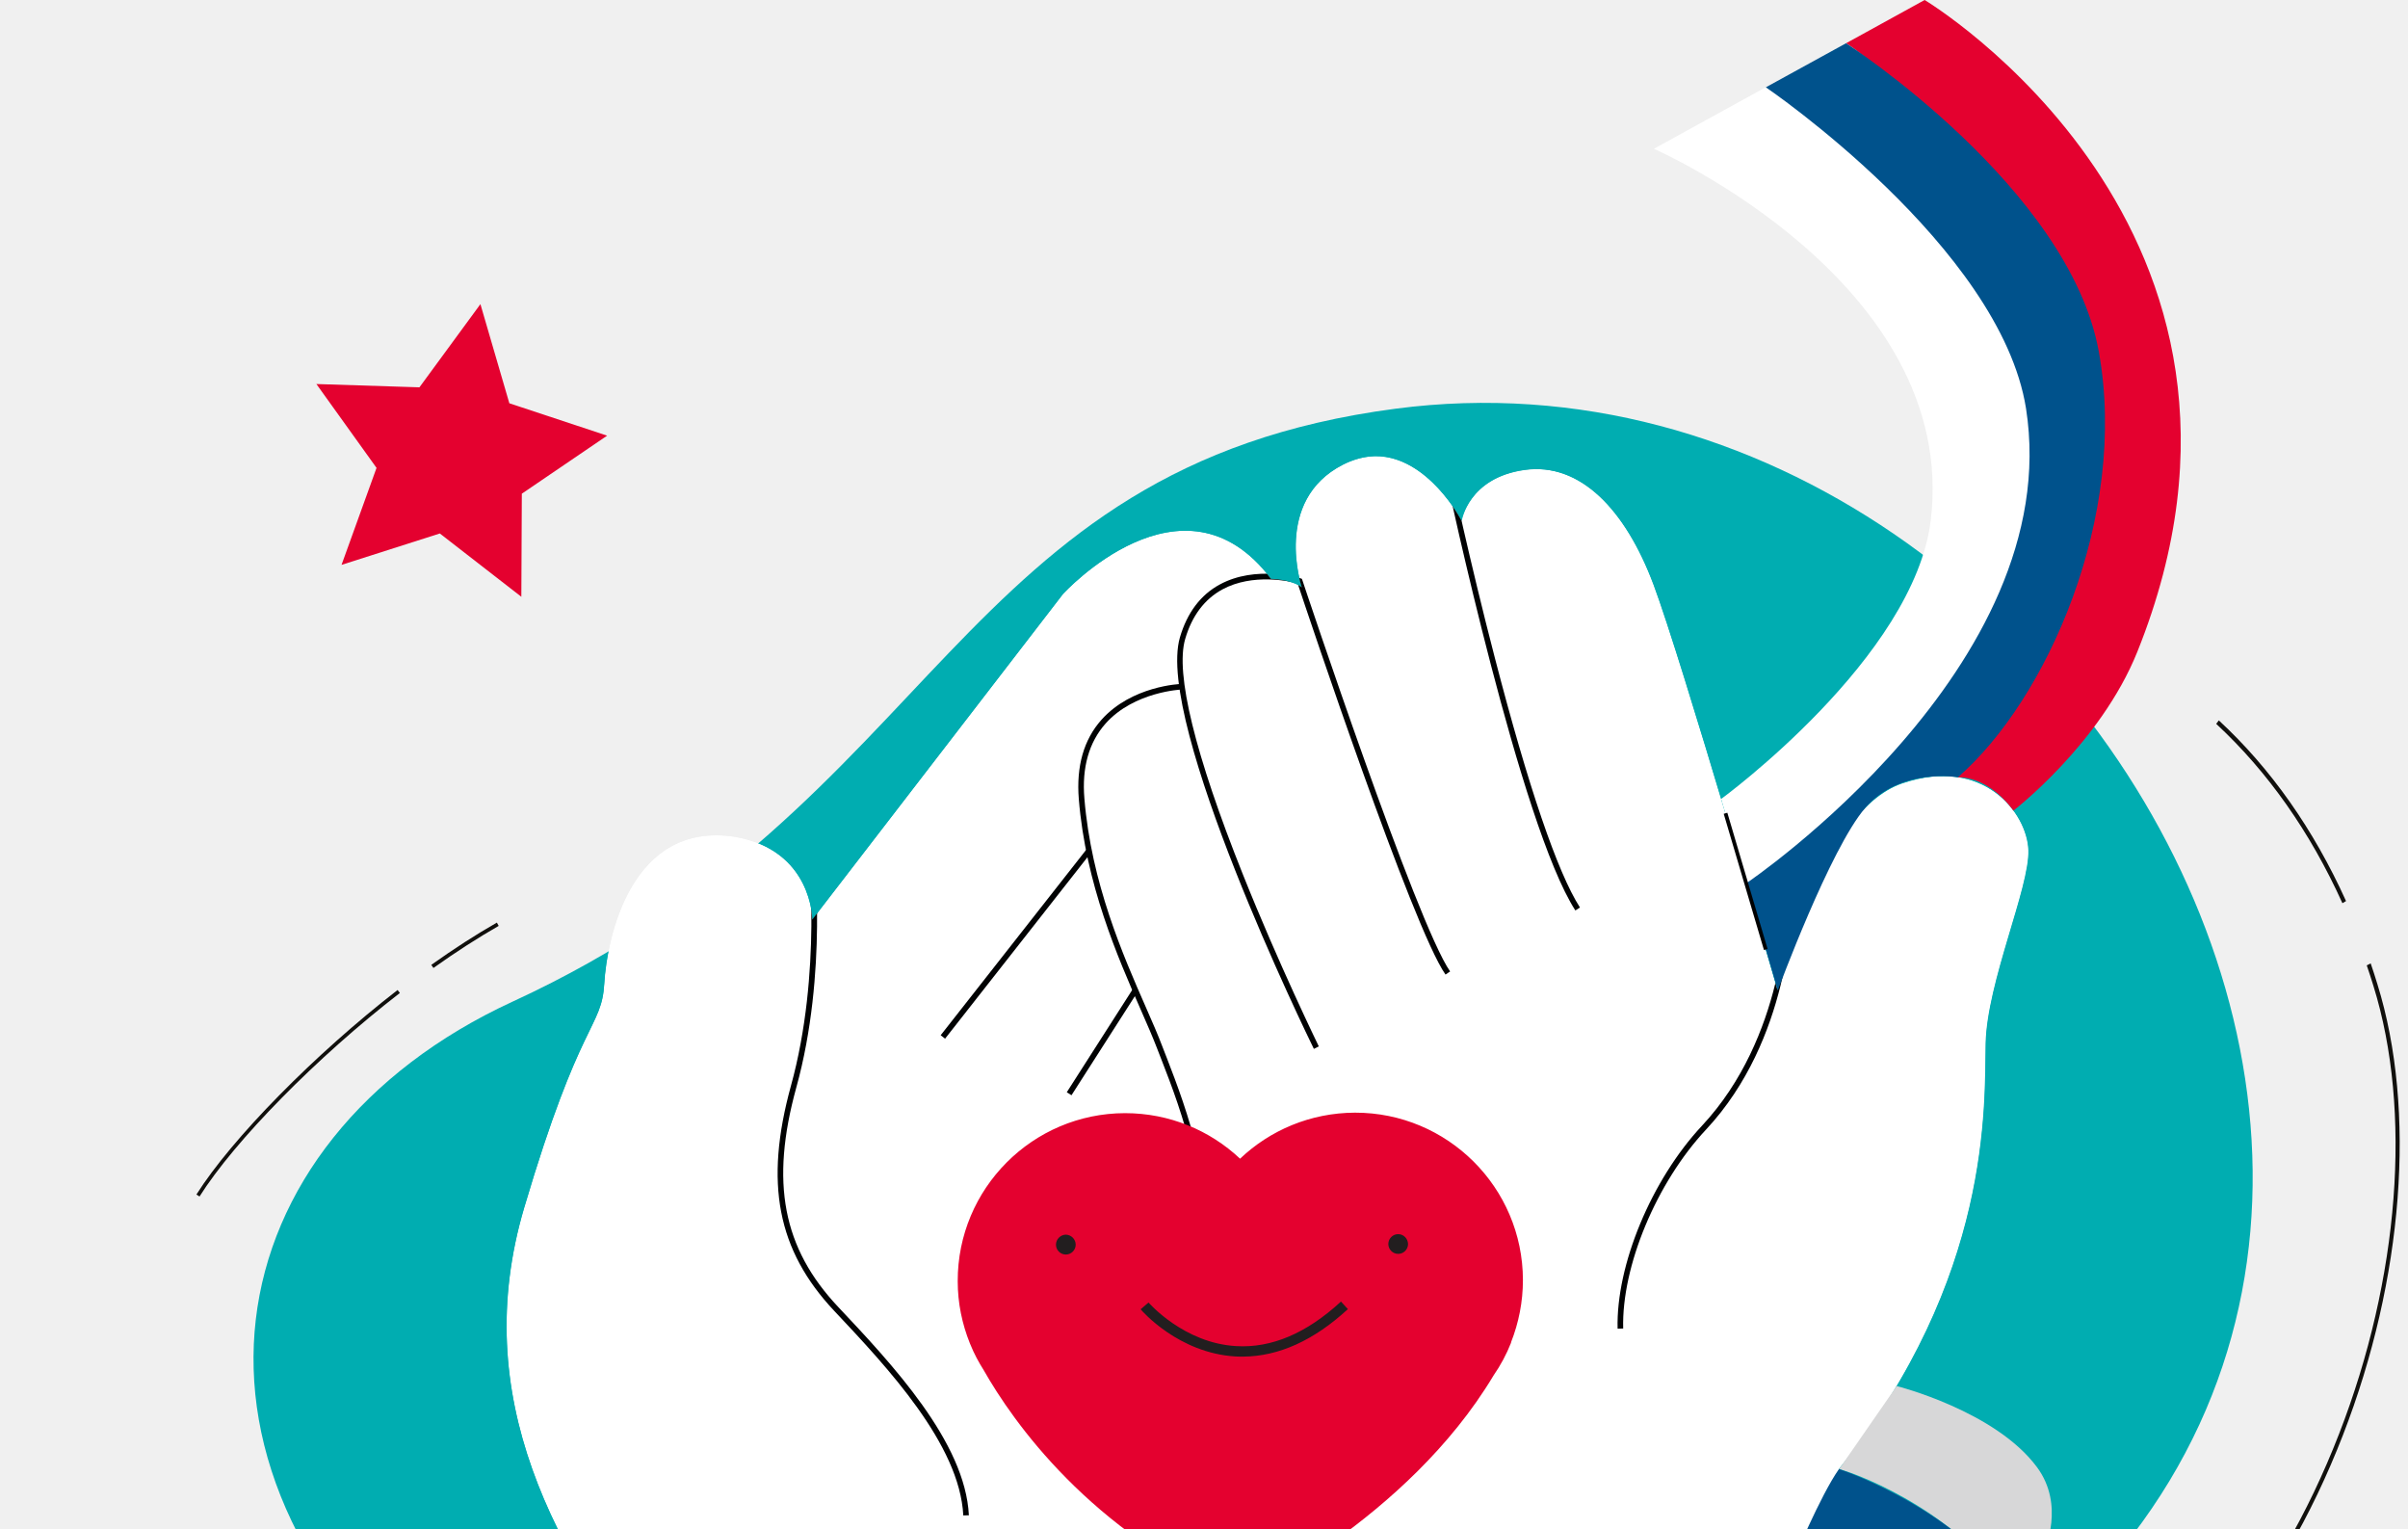
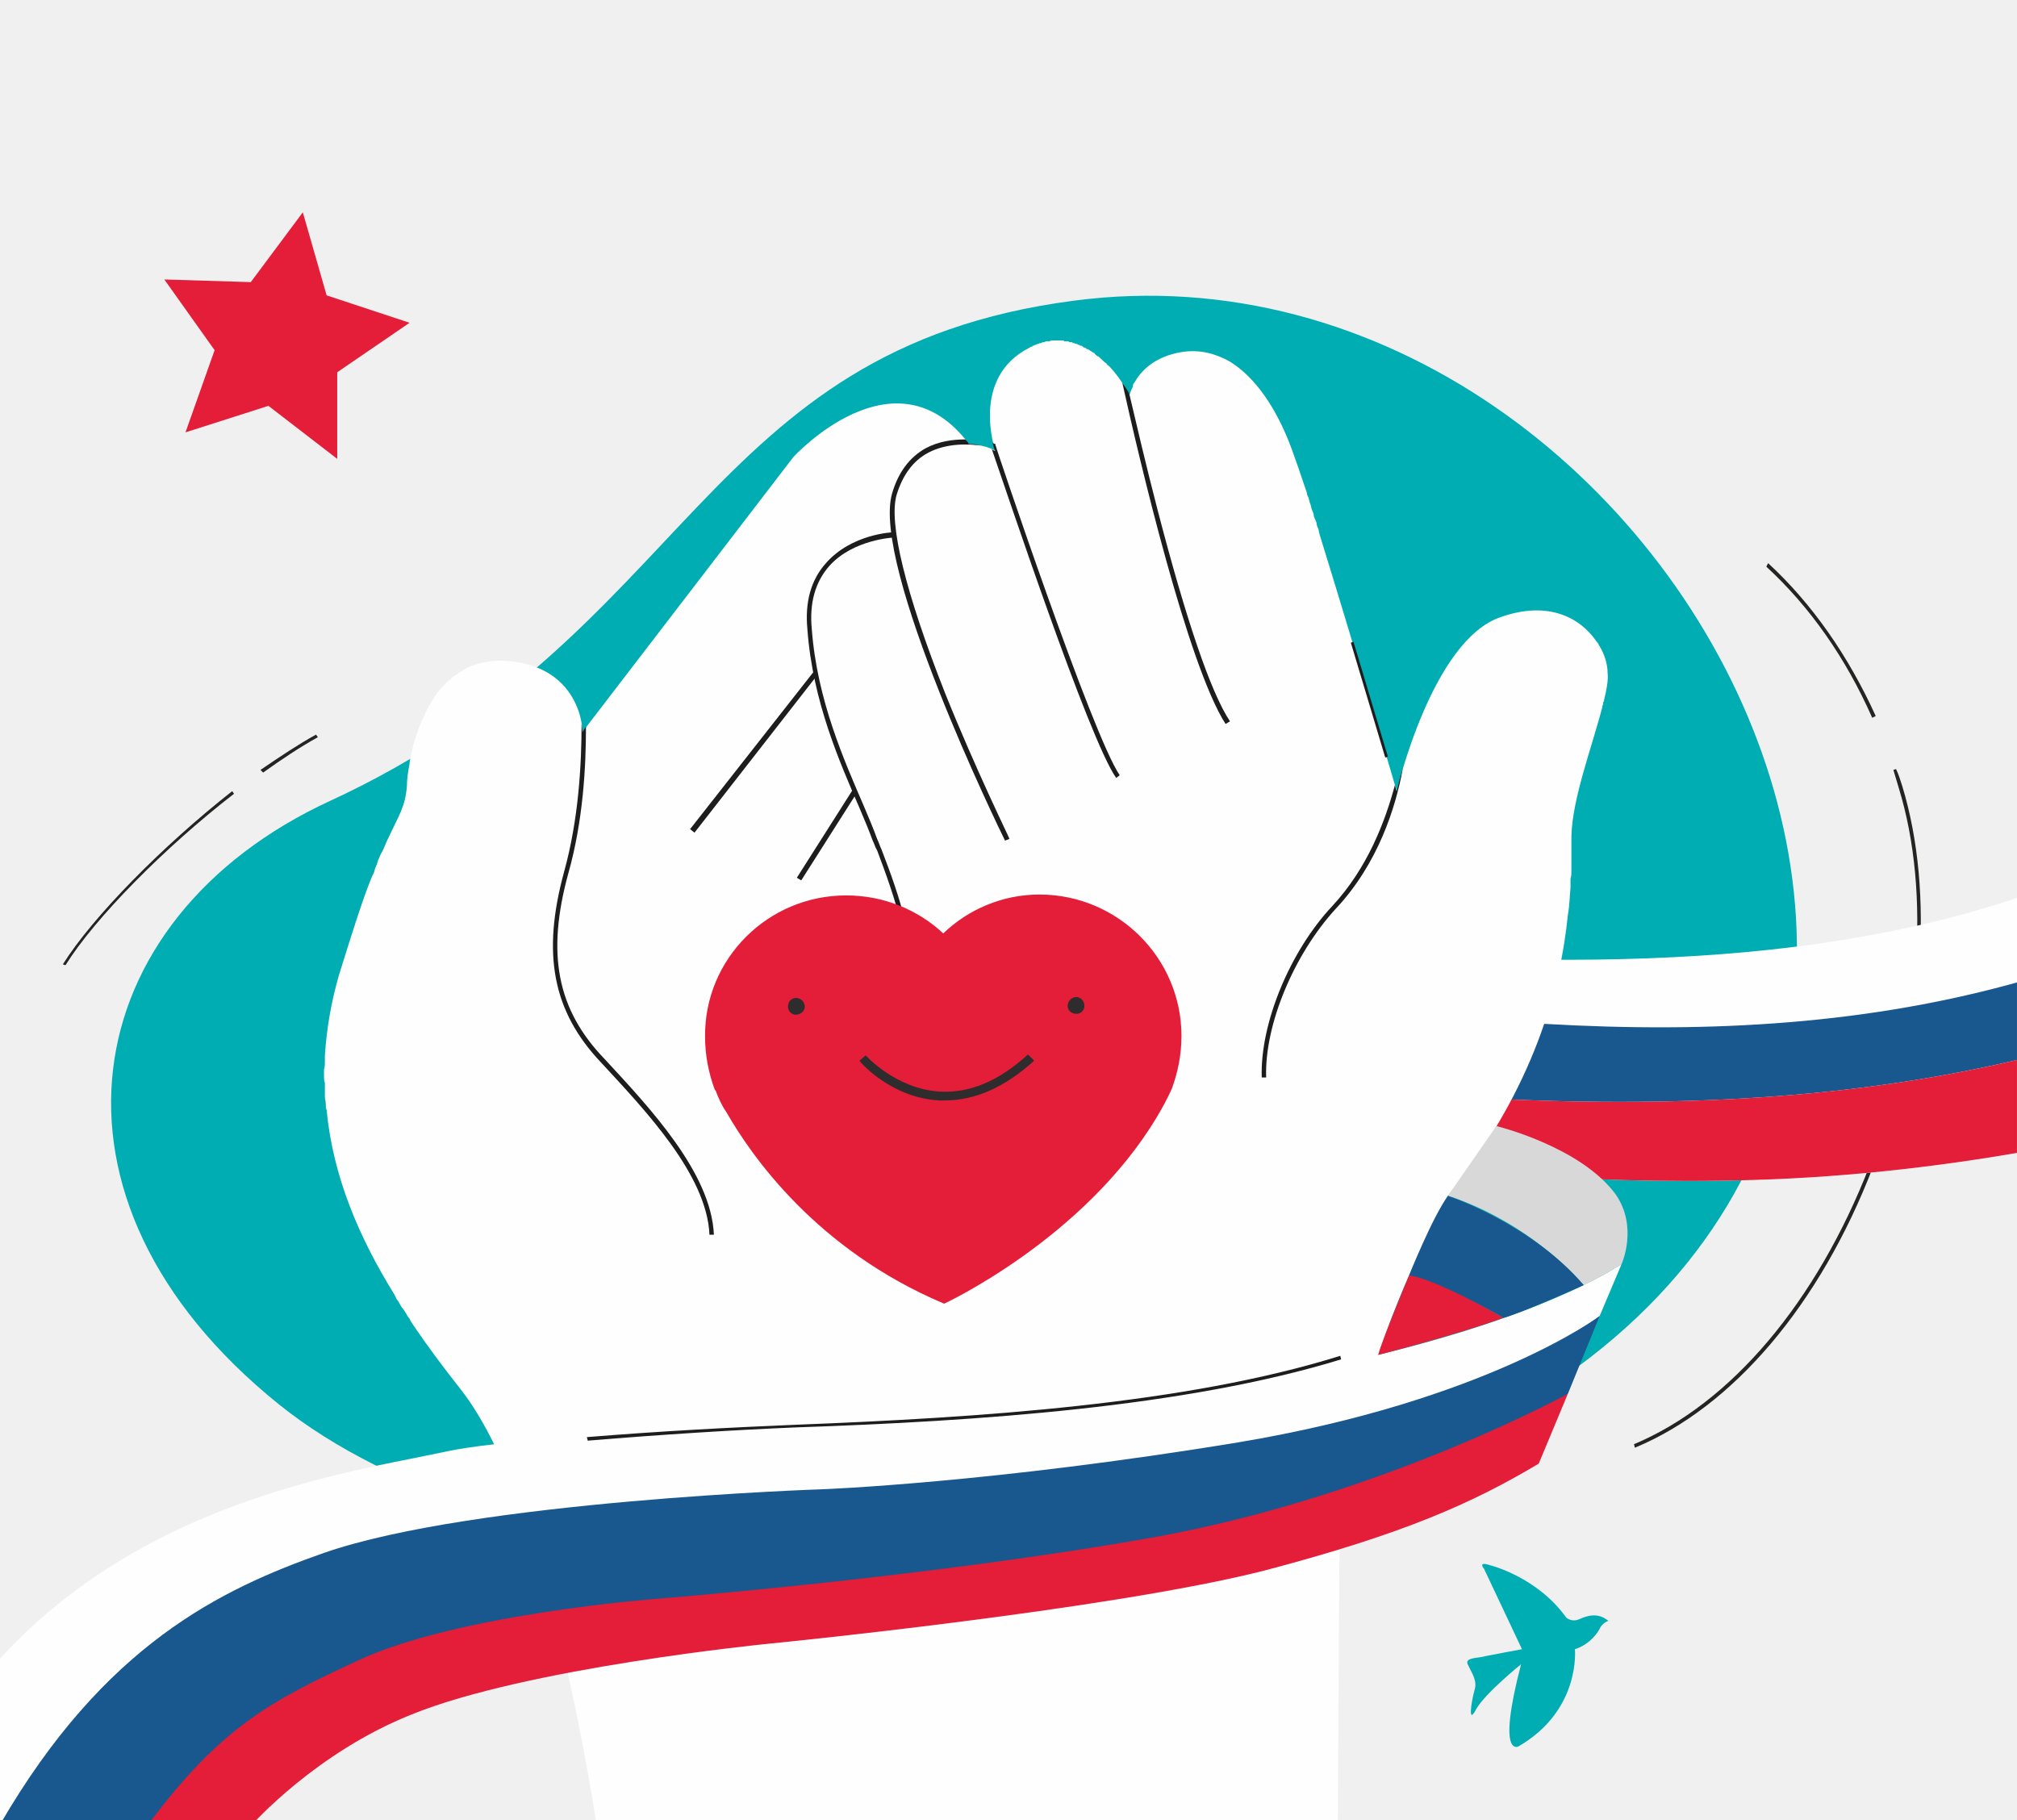
- <svg xmlns="http://www.w3.org/2000/svg" width="279" height="177" viewBox="0 0 279 177" fill="none">
-   <path d="M55.663 35.229L59.014 46.712L70.345 50.463L60.461 57.186L60.404 69.126L50.959 61.794L39.571 65.431L43.627 54.196L36.658 44.484L48.597 44.865L55.663 35.229Z" fill="#E4012F" />
-   <path d="M57.779 107.249C55.36 108.639 52.808 110.277 50.218 112.124L49.971 111.763C52.599 109.896 55.132 108.259 57.569 106.868L57.779 107.249Z" fill="#11100D" />
-   <path d="M23.118 138.594L22.757 138.366C26.851 131.891 36.429 122.141 46.065 114.676L46.332 115.019C36.715 122.446 27.175 132.158 23.118 138.594Z" fill="#11100D" />
-   <path d="M257.082 83.446C263.118 89.025 268.069 96.071 271.821 104.374L271.402 104.621C267.67 96.376 262.756 89.387 256.777 83.846L257.082 83.446Z" fill="#11100D" />
-   <path d="M274.677 111.591C274.943 112.372 275.21 113.191 275.457 114.009C279.99 128.615 278.485 148.135 271.458 166.244C264.146 185.097 252.206 199.132 238.724 204.768L238.571 204.292C251.939 198.713 263.765 184.792 271.02 166.073C278.009 148.077 279.495 128.692 275 114.219C274.753 113.4 274.486 112.6 274.22 111.82L274.677 111.591Z" fill="#11100D" />
-   <path fill-rule="evenodd" clip-rule="evenodd" d="M52.502 198.828C17.272 170.549 24.452 132.12 59.415 116.01C109.117 93.12 110.374 54.063 161.694 47.341C246.417 36.219 312.915 165.769 204.751 207.587C150.65 228.497 83.009 223.317 52.502 198.828Z" fill="#00ADB1" />
-   <mask id="mask0_14316_2235" style="mask-type:luminance" maskUnits="userSpaceOnUse" x="58" y="52" width="178" height="231">
-     <path d="M155.602 53.816C147.414 57.986 150.822 68.022 150.822 68.022C149.585 67.089 147.261 67.051 147.261 67.051C137.054 53.568 123.153 68.802 123.153 68.802L94.112 106.508C94.112 106.508 94.112 98.472 85.143 96.929C73.089 95.082 70.309 108.679 70.004 113.915C69.699 119.171 67.224 117.933 60.73 139.871C54.236 161.808 64.139 179.728 77.412 196.733C84.629 205.969 89.314 265.859 92.494 282.998H200.582C204.562 252.929 213.074 170.149 213.074 170.149C230.841 147.907 229.908 127.969 230.06 120.866C230.213 113.763 235.164 102.794 235.011 98.472C234.859 94.149 229.756 87.503 220.329 90.74C210.903 93.977 205.952 114.696 205.952 114.696C205.952 114.696 194.831 76.382 191.574 67.717C188.337 59.072 183.081 53.511 176.588 54.425C170.094 55.358 169.332 60.29 169.332 60.29C169.332 60.29 165.447 52.825 159.373 52.825C158.211 52.864 156.935 53.149 155.602 53.816Z" fill="white" />
+ <svg xmlns="http://www.w3.org/2000/svg" width="215" height="194" viewBox="0 0 215 194" fill="none">
+   <mask id="mask0_14781_39" style="mask-type:alpha" maskUnits="userSpaceOnUse" x="-14" y="-42" width="229" height="253">
+     <path d="M-13.561 -41.71H214.997V210.49H-13.561V-41.71Z" fill="#5DC5C6" />
  </mask>
-   <g mask="url(#mask0_14316_2235)">
-     <path d="M96.891 262.222C96.891 262.222 90.703 213.739 77.43 196.733C64.138 179.747 54.254 161.809 60.748 139.871C67.242 117.934 69.717 119.171 70.022 113.915C70.326 108.66 73.107 95.063 85.161 96.929C94.13 98.472 94.13 106.508 94.13 106.508L123.171 68.803C123.171 68.803 137.072 53.549 147.279 67.051C147.279 67.051 149.603 67.108 150.84 68.022C150.84 68.022 147.432 57.986 155.62 53.816C163.809 49.645 169.369 60.309 169.369 60.309C169.369 60.309 170.15 55.358 176.625 54.444C183.118 53.511 188.374 59.072 191.611 67.736C194.849 76.382 205.989 114.715 205.989 114.715C205.989 114.715 210.94 94.016 220.366 90.759C229.793 87.522 234.896 94.149 235.048 98.491C235.201 102.813 230.25 113.782 230.097 120.885C229.945 127.988 230.878 147.926 213.111 170.168C213.111 170.168 210.635 174.263 207.703 181.042C203.78 190.087 199.019 203.932 198.124 219.299L197.972 260.07C197.972 260.07 197.972 263.155 193.801 263.003C189.631 262.851 100.948 263.003 100.948 263.003C100.948 263.003 97.558 263.86 96.891 262.222Z" fill="white" />
+   <g mask="url(#mask0_14781_39)">
+     <path d="M32.279 22.633L34.818 31.488L43.657 34.409L35.946 39.684V48.916L28.612 43.264L19.772 46.09L22.876 37.329L17.516 29.793L26.731 30.075L32.279 22.633Z" fill="#E41D38" />
+     <path d="M33.878 78.591C31.997 79.627 30.022 80.945 28.047 82.359L27.765 82.076C29.834 80.663 31.809 79.344 33.689 78.308L33.878 78.591Z" fill="#242423" />
+     <path d="M6.981 102.895L6.699 102.801C9.896 97.714 17.325 90.178 24.753 84.337L24.941 84.62C17.513 90.366 10.084 97.902 6.981 102.895Z" fill="#242423" />
+     <path d="M188.469 60.032C193.171 64.366 197.027 69.924 199.942 76.33L199.566 76.518C196.744 70.112 192.889 64.648 188.281 60.409L188.469 60.032Z" fill="#242423" />
+     <path d="M202.104 81.982C202.386 82.547 202.574 83.207 202.762 83.772C206.242 95.171 205.113 110.337 199.659 124.374C194.017 139.069 184.707 149.997 174.269 154.33L174.176 153.954C184.519 149.62 193.641 138.787 199.283 124.28C204.737 110.243 205.865 95.265 202.386 83.96C202.198 83.301 202.01 82.735 201.822 82.076L202.104 81.982Z" fill="#242423" />
+     <path fill-rule="evenodd" clip-rule="evenodd" d="M29.738 149.715C2.468 127.765 8.016 97.902 35.192 85.373C73.747 67.569 74.687 37.235 114.464 32.054C180.194 23.387 231.819 124.091 147.94 156.591C105.907 172.794 53.435 168.744 29.738 149.715Z" fill="#00ADB2" />
+     <path fill-rule="evenodd" clip-rule="evenodd" d="M283.161 28.474C290.496 47.786 297.737 67.097 304.977 86.409C274.886 108.453 228.809 124.562 186.87 125.787C177.654 126.069 168.439 125.787 159.412 125.033C156.967 116.932 154.992 110.149 152.453 101.953C217.995 105.062 251.472 88.765 283.161 28.474Z" fill="#FEFEFE" />
+     <path fill-rule="evenodd" clip-rule="evenodd" d="M289.652 45.713C280.061 61.163 268.212 74.634 254.295 85.185C223.358 108.359 191.01 111.845 154.43 108.359L157.063 117.026C199.285 119.287 234.83 113.352 270.845 86.598C279.779 80.004 288.053 72.656 296.799 64.743L304.98 86.409L289.652 45.713Z" fill="#19578F" />
+     <path fill-rule="evenodd" clip-rule="evenodd" d="M296.796 64.743C288.051 72.656 279.776 80.004 270.843 86.598C234.827 113.352 199.282 119.287 157.061 117.026L159.412 125.033C168.439 125.787 177.655 126.069 186.87 125.787C228.809 124.562 274.886 108.453 304.977 86.409L296.796 64.743Z" fill="#E41D38" />
+     <path d="M64.252 199.078C64.252 199.078 59.456 161.302 49.112 148.113C47.326 145.852 45.633 143.591 44.035 141.236C43.94 141.048 43.752 140.859 43.658 140.577C43.47 140.388 43.376 140.2 43.282 140.011C43.094 139.729 43 139.541 42.812 139.352C42.718 139.164 42.53 138.881 42.436 138.693C42.248 138.504 42.154 138.222 42.06 138.033C38.205 131.816 35.477 125.316 34.819 118.345C34.725 118.156 34.725 117.874 34.725 117.685C34.725 117.403 34.631 117.12 34.631 116.932C34.631 116.649 34.631 116.46 34.631 116.178C34.631 115.895 34.631 115.707 34.631 115.424C34.537 115.236 34.537 114.953 34.537 114.671C34.537 114.482 34.537 114.2 34.537 114.011C34.631 113.729 34.631 113.446 34.631 113.257C34.631 112.975 34.631 112.692 34.631 112.504C34.819 109.678 35.289 106.852 36.136 103.931C37.546 99.409 38.581 96.112 39.521 93.757C39.615 93.475 39.803 93.192 39.897 92.909C39.897 92.815 39.991 92.627 39.991 92.533C40.085 92.438 40.085 92.25 40.179 92.156C40.179 92.062 40.273 91.873 40.273 91.779C40.367 91.591 40.461 91.308 40.555 91.12C40.837 90.649 41.025 90.178 41.214 89.707C42.624 86.692 43.188 86.032 43.376 83.772C43.376 83.112 43.47 82.359 43.658 81.417C43.658 81.134 43.752 80.757 43.846 80.38C43.846 80.286 43.846 80.192 43.94 80.098C43.94 80.004 43.94 79.909 43.94 79.815C44.035 79.721 44.035 79.627 44.035 79.438C44.035 79.344 44.129 79.25 44.129 79.156C44.222 78.967 44.222 78.779 44.316 78.59C44.316 78.496 44.411 78.402 44.411 78.308C44.411 78.214 44.505 78.12 44.505 78.025C44.693 77.366 44.975 76.801 45.257 76.236C45.351 75.859 45.633 75.482 45.821 75.105C46.103 74.634 46.385 74.163 46.668 73.786C47.044 73.315 47.42 72.938 47.796 72.561C47.89 72.467 47.984 72.467 48.078 72.373C48.078 72.279 48.172 72.184 48.266 72.184C48.454 71.996 48.642 71.902 48.83 71.808C48.924 71.714 49.018 71.619 49.112 71.619C49.206 71.525 49.3 71.525 49.395 71.431C49.488 71.337 49.583 71.337 49.677 71.243C51.087 70.583 52.874 70.206 55.131 70.583C59.644 71.337 61.243 74.257 61.807 76.236C62.089 77.272 62.089 78.025 62.089 78.025L84.563 48.728C84.563 48.728 95.377 36.858 103.276 47.315C103.276 47.315 103.558 47.315 103.934 47.409H104.029C104.687 47.503 105.533 47.692 106.097 48.068C106.097 48.068 103.37 40.249 109.765 37.047C109.859 36.952 109.953 36.952 110.047 36.952V36.858C110.141 36.858 110.235 36.858 110.329 36.764C110.423 36.764 110.517 36.67 110.611 36.67C110.705 36.67 110.799 36.575 110.893 36.575H110.987C110.987 36.575 111.081 36.481 111.175 36.481H111.269C111.269 36.481 111.363 36.481 111.457 36.387H111.551C111.551 36.387 111.645 36.387 111.739 36.387H111.834C111.834 36.387 111.927 36.387 112.021 36.293C112.116 36.293 112.21 36.293 112.304 36.293C112.398 36.293 112.492 36.293 112.586 36.293C112.68 36.293 112.68 36.293 112.774 36.293H112.868C112.962 36.293 112.962 36.293 113.056 36.293C113.056 36.293 113.056 36.293 113.15 36.293H113.244C113.338 36.293 113.432 36.293 113.432 36.387C113.526 36.387 113.526 36.387 113.62 36.387H113.714H113.808C113.902 36.387 113.902 36.387 113.902 36.387C113.996 36.481 113.996 36.481 113.996 36.481C114.09 36.481 114.09 36.481 114.184 36.481C114.184 36.481 114.184 36.481 114.278 36.481L114.373 36.575H114.466C114.56 36.575 114.654 36.67 114.749 36.67C114.749 36.67 114.749 36.67 114.843 36.67C114.843 36.67 114.843 36.67 114.937 36.764C114.937 36.764 114.937 36.764 115.031 36.764C115.031 36.764 115.125 36.764 115.125 36.858H115.219H115.313C115.407 36.952 115.407 36.952 115.407 36.952C115.407 36.952 115.501 36.952 115.501 37.047C115.595 37.047 115.595 37.047 115.595 37.047C115.689 37.047 115.783 37.141 115.877 37.235C115.971 37.235 115.971 37.235 116.065 37.235C116.065 37.329 116.065 37.329 116.065 37.329C116.159 37.329 116.159 37.329 116.253 37.423C116.347 37.423 116.347 37.518 116.441 37.518C116.535 37.612 116.535 37.612 116.629 37.612C116.723 37.8 116.911 37.894 117.006 37.988H117.099C117.099 38.083 117.193 38.083 117.193 38.083L117.287 38.177C117.287 38.177 117.287 38.177 117.382 38.271C117.569 38.459 117.758 38.648 117.946 38.742C117.946 38.837 118.04 38.837 118.04 38.931H118.134C118.134 38.931 118.134 39.025 118.228 39.025C119.638 40.532 120.391 42.133 120.391 42.133C120.391 42.133 120.485 41.757 120.767 41.191V41.097V41.003C120.861 40.909 120.861 40.909 120.861 40.815C120.861 40.815 120.955 40.815 120.955 40.721C121.613 39.59 123.024 37.988 126.033 37.518C127.913 37.235 129.606 37.706 131.111 38.554C133.837 40.249 136.094 43.547 137.693 47.88C138.069 48.916 138.633 50.518 139.292 52.496C139.292 52.684 139.386 52.873 139.48 53.061C139.574 53.344 139.574 53.532 139.668 53.721C139.762 53.909 139.762 54.192 139.856 54.38C139.95 54.569 140.044 54.757 140.044 55.039C140.138 55.228 140.232 55.511 140.326 55.699C140.326 55.887 140.42 56.17 140.514 56.358C140.608 56.641 140.608 56.829 140.702 57.112C144.181 68.322 148.883 84.337 148.883 84.337C148.883 84.337 152.644 68.228 159.979 65.779C165.057 63.989 168.442 65.873 170.135 68.322C170.229 68.416 170.229 68.511 170.323 68.511C170.323 68.605 170.323 68.605 170.417 68.699C170.417 68.793 170.417 68.793 170.511 68.887C171.075 69.83 171.358 70.866 171.358 71.714C171.452 72.467 171.263 73.503 170.981 74.634C170.981 74.728 170.981 74.822 170.887 74.822C170.887 74.917 170.887 75.011 170.887 75.105C170.793 75.199 170.793 75.293 170.793 75.387C169.759 79.438 167.596 85.091 167.502 89.141C167.502 90.083 167.502 91.402 167.502 92.815C167.502 93.098 167.502 93.381 167.408 93.663C167.408 93.946 167.408 94.322 167.408 94.605C167.314 95.547 167.314 96.489 167.126 97.525C166.374 105.062 163.647 115.895 154.337 127.483C154.337 127.483 152.456 130.685 150.2 135.961C147.096 142.932 143.429 153.765 142.771 165.635L142.583 197.382C142.583 197.382 142.583 199.737 139.386 199.643C136.094 199.548 67.355 199.643 67.355 199.643C67.355 199.643 64.722 200.302 64.252 199.078Z" fill="#FEFEFE" />
+     <path d="M75.626 131.627C75.344 125.221 68.762 118.344 64.06 113.257C58.888 107.794 57.76 101.671 60.111 93.004C61.709 87.257 61.991 81.323 61.991 77.177C62.086 77.648 62.086 78.025 62.086 78.025L62.462 77.46C62.462 81.605 62.179 87.446 60.581 93.098C58.23 101.671 59.358 107.605 64.436 112.881C69.232 118.062 75.815 125.033 76.097 131.627H75.626Z" fill="#1D1D1E" />
+     <path d="M107.131 89.612C106.567 88.482 92.838 60.315 95.095 52.59C95.753 50.329 96.975 48.728 98.668 47.786C100.079 47.032 101.583 46.844 102.899 46.844C103.088 47.032 103.182 47.127 103.276 47.315C103.276 47.315 103.84 47.315 104.592 47.503C103.182 47.315 100.925 47.221 98.95 48.257C97.352 49.105 96.223 50.612 95.565 52.779C94.719 55.793 96.505 63.141 100.737 73.88C104.028 82.076 107.601 89.33 107.601 89.424L107.131 89.612ZM105.815 47.221C105.909 47.221 105.909 47.315 106.003 47.315H106.097V47.409C106.191 47.786 116.441 78.402 119.356 82.641L118.98 82.924C116.065 78.873 106.943 51.366 105.721 47.88C105.815 47.974 106.003 48.068 106.097 48.068C106.097 48.068 105.909 47.786 105.815 47.221Z" fill="#1D1D1E" />
+     <path d="M98.384 115.142C97.82 101.953 95.187 95.171 93.494 90.649C93.306 90.366 93.212 89.989 93.024 89.612C92.648 88.576 92.178 87.446 91.614 86.127C89.545 81.323 86.63 74.822 86.065 67.097C85.783 64.177 86.442 61.822 88.04 60.032C90.767 56.923 95.093 56.735 95.281 56.735V57.3C95.281 57.3 90.955 57.489 88.416 60.315C86.912 62.011 86.253 64.272 86.535 67.097C87.1 74.634 90.015 81.134 92.084 85.938C92.648 87.257 93.118 88.388 93.494 89.424C93.682 89.801 93.776 90.178 93.964 90.554C95.657 94.982 98.29 101.765 98.854 115.142H98.384Z" fill="#1D1D1E" />
+     <path d="M130.638 77.177C126.595 70.866 121.423 48.916 119.636 40.815C120.106 41.474 120.388 41.945 120.388 42.039C121.141 45.242 122.175 49.67 123.397 54.38C126.407 65.967 129.04 73.786 131.108 76.895L130.638 77.177Z" fill="#1D1D1E" />
+     <path d="M134.494 114.859C134.306 109.113 137.503 101.388 142.017 96.584C145.778 92.533 147.659 87.54 148.693 83.678C148.787 84.148 148.881 84.337 148.881 84.337C148.881 84.337 149.069 83.395 149.539 81.888C148.787 86.032 146.906 92.062 142.393 96.866C137.973 101.671 134.776 109.207 134.964 114.859H134.494Z" fill="#1D1D1E" />
+     <path d="M74.028 88.765L73.558 88.388L86.723 71.619L87.099 71.996L74.028 88.765Z" fill="#1D1D1E" />
+     <path d="M85.408 93.852L84.938 93.569L90.862 84.243L91.332 84.525L85.408 93.852Z" fill="#1D1D1E" />
+     <path d="M-10.979 194.461H0.024C0.024 194.461 13.659 170.063 42.715 163.845C42.715 163.845 52.965 161.867 65.096 161.019C77.32 160.077 106.659 158.57 114.37 157.533C122.081 156.497 139.571 153.859 152.642 149.055C165.618 144.251 170.509 140.294 170.509 140.294L172.859 134.736C172.859 134.736 162.515 142.084 134.963 146.888C107.411 151.693 98.478 151.599 98.478 151.599C98.478 151.599 57.761 152.541 47.699 154.707C35.099 157.439 2.374 161.396 -10.979 194.461Z" fill="#FEFEFE" />
+     <path d="M0.025 194.461H16.763C16.763 194.461 21.935 183.816 38.861 177.41C55.788 171.005 77.134 170.439 77.134 170.439C77.134 170.439 115.218 166.671 123.775 164.316C132.426 161.867 145.121 160.171 159.226 153.012C159.226 153.012 165.338 150.091 167.125 148.584L170.51 140.294C170.51 140.294 158.474 149.338 131.956 153.765C105.626 158.099 87.665 158.758 87.665 158.758C87.665 158.758 50.522 159.983 34.536 165.541C23.534 169.403 11.121 175.338 0.025 194.461Z" fill="#19578F" />
+     <path d="M15.821 194.461H26.917C26.917 194.461 33.688 186.831 43.843 182.78C56.068 177.787 81.739 175.244 81.739 175.244C81.739 175.244 118.131 171.664 134.775 167.425C149.82 163.468 157.061 160.171 164.019 156.026L167.122 148.584C167.122 148.584 147.563 159.323 123.679 163.751C99.794 168.084 69.985 170.439 69.985 170.439C69.985 170.439 48.733 172.041 38.107 177.034C28.986 181.273 23.626 184.005 15.821 194.461Z" fill="#E41D38" />
+     <path d="M62.651 153.577L62.557 153.2C70.644 152.541 78.073 152.164 84.843 151.881C104.214 151.128 126.312 149.715 142.863 144.533L142.957 144.91C126.406 149.997 104.308 151.504 84.843 152.164C78.073 152.446 70.644 152.918 62.651 153.577Z" fill="#1D1D1E" />
+     <path d="M172.859 134.736C172.859 134.736 174.646 130.78 172.201 127.294C168.44 122.207 159.506 120.04 159.506 120.04L154.334 127.483C154.334 127.483 162.233 129.649 168.816 136.997C168.816 136.997 171.543 135.678 172.859 134.736Z" fill="#D8D8D8" />
+     <path d="M150.198 135.961C150.198 135.961 152.643 129.837 154.336 127.483C154.336 127.483 163.175 130.403 168.817 136.997C168.817 136.997 162.141 140.011 160.26 140.482C160.26 140.482 155.558 137.657 150.198 135.961Z" fill="#19578F" />
+     <path d="M150.196 135.961C150.196 135.961 147.281 142.932 146.904 144.439C146.904 144.439 155.368 142.272 160.258 140.483C160.258 140.483 153.111 136.338 150.196 135.961Z" fill="#E41D38" />
+     <path d="M147.659 80.757L143.992 68.511L144.274 68.416L147.941 80.663L147.659 80.757Z" fill="#1D1D1E" />
+     <path d="M124.902 116.084C125.561 114.294 125.937 112.41 125.937 110.432C125.937 102.142 119.166 95.359 110.797 95.359C106.848 95.359 103.181 96.96 100.547 99.504C97.82 96.96 94.153 95.453 90.204 95.453C81.835 95.453 75.064 102.236 75.158 110.526C75.158 112.504 75.534 114.388 76.193 116.178C76.193 116.178 76.193 116.178 76.287 116.272C76.569 117.026 76.945 117.874 77.415 118.533C80.048 123.149 87.007 133.229 100.642 138.975C100.642 138.975 115.499 132.098 123.304 119.098C123.868 118.156 124.432 117.12 124.902 116.084Z" fill="#E41D38" />
+     <path d="M100.737 117.308C100.549 117.308 100.361 117.308 100.079 117.308C95.001 117.026 91.71 113.258 91.616 113.069L92.274 112.504C92.274 112.504 95.472 116.084 100.173 116.366C103.37 116.555 106.473 115.236 109.577 112.41L110.235 113.069C107.132 115.895 103.935 117.308 100.737 117.308Z" fill="#2F2C2D" />
+     <path d="M85.784 107.323C85.784 107.794 85.313 108.171 84.843 108.171C84.373 108.171 83.997 107.794 83.997 107.323C83.997 106.758 84.373 106.381 84.843 106.381C85.313 106.381 85.784 106.758 85.784 107.323Z" fill="#2F2C2D" />
+     <path d="M115.592 107.229C115.592 107.699 115.216 108.076 114.745 108.076C114.181 108.076 113.805 107.699 113.805 107.229C113.805 106.758 114.181 106.286 114.745 106.286C115.216 106.286 115.592 106.758 115.592 107.229Z" fill="#2F2C2D" />
+     <path d="M158.848 166.86C158.848 166.86 163.832 168.084 166.935 172.418C166.935 172.418 167.5 172.983 168.346 172.606C169.192 172.229 170.321 171.853 171.449 172.794C171.449 172.794 170.979 172.889 170.603 173.454C170.321 174.113 169.38 175.338 167.876 175.809C167.876 175.809 168.534 182.309 161.858 186.171C161.858 186.171 159.506 187.49 162.139 177.41C162.139 177.41 158.284 180.519 157.344 182.215C156.403 184.005 156.873 181.273 157.156 180.237C157.532 179.2 156.874 178.353 156.497 177.505C156.027 176.751 157.344 176.751 157.814 176.657C158.19 176.563 162.234 175.809 162.234 175.809L158.19 167.236C158.19 167.236 157.438 166.389 158.848 166.86Z" fill="#00ADB2" />
  </g>
-   <mask id="mask1_14316_2235" style="mask-type:luminance" maskUnits="userSpaceOnUse" x="58" y="52" width="178" height="231">
-     <path d="M155.602 53.816C147.414 57.986 150.822 68.022 150.822 68.022C149.585 67.089 147.261 67.051 147.261 67.051C137.054 53.568 123.153 68.802 123.153 68.802L94.112 106.508C94.112 106.508 94.112 98.472 85.143 96.929C73.089 95.082 70.309 108.679 70.004 113.915C69.699 119.171 67.224 117.933 60.73 139.871C54.236 161.808 64.139 179.728 77.412 196.733C84.629 205.969 89.314 265.859 92.494 282.998H200.582C204.562 252.929 213.074 170.149 213.074 170.149C230.841 147.907 229.908 127.969 230.06 120.866C230.213 113.763 235.164 102.794 235.011 98.472C234.859 94.149 229.756 87.503 220.329 90.74C210.903 93.977 205.952 114.696 205.952 114.696C205.952 114.696 194.831 76.382 191.574 67.717C188.337 59.072 183.081 53.511 176.588 54.425C170.094 55.358 169.332 60.29 169.332 60.29C169.332 60.29 165.447 52.825 159.373 52.825C158.211 52.864 156.935 53.149 155.602 53.816Z" fill="white" />
-   </mask>
-   <g mask="url(#mask1_14316_2235)">
-     <path d="M111.611 175.539C111.192 167.293 102.794 158.362 96.662 151.849C90.054 144.822 88.55 137.034 91.635 125.798C95.272 112.64 93.653 98.738 93.653 98.605L94.301 98.529C94.32 98.662 95.938 112.697 92.263 125.97C89.235 136.958 90.683 144.575 97.138 151.411C103.346 158 111.839 167.027 112.258 175.52L111.611 175.539Z" fill="#010203" />
-   </g>
-   <mask id="mask2_14316_2235" style="mask-type:luminance" maskUnits="userSpaceOnUse" x="58" y="52" width="178" height="231">
-     <path d="M155.602 53.816C147.414 57.986 150.822 68.022 150.822 68.022C149.585 67.089 147.261 67.051 147.261 67.051C137.054 53.568 123.153 68.802 123.153 68.802L94.112 106.508C94.112 106.508 94.112 98.472 85.143 96.929C73.089 95.082 70.309 108.679 70.004 113.915C69.699 119.171 67.224 117.933 60.73 139.871C54.236 161.808 64.139 179.728 77.412 196.733C84.629 205.969 89.314 265.859 92.494 282.998H200.582C204.562 252.929 213.074 170.149 213.074 170.149C230.841 147.907 229.908 127.969 230.06 120.866C230.213 113.763 235.164 102.794 235.011 98.472C234.859 94.149 229.756 87.503 220.329 90.74C210.903 93.977 205.952 114.696 205.952 114.696C205.952 114.696 194.831 76.382 191.574 67.717C188.337 59.072 183.081 53.511 176.588 54.425C170.094 55.358 169.332 60.29 169.332 60.29C169.332 60.29 165.447 52.825 159.373 52.825C158.211 52.864 156.935 53.149 155.602 53.816Z" fill="white" />
-   </mask>
-   <g mask="url(#mask2_14316_2235)">
-     <path d="M152.23 121.494C151.468 119.952 133.834 83.732 136.71 73.83C137.548 70.973 139.109 68.898 141.337 67.698C145.488 65.451 150.478 66.917 150.687 66.993L150.84 67.05L150.897 67.203C151.03 67.603 164.17 107.06 168.016 112.525L167.483 112.887C163.674 107.479 151.392 70.726 150.344 67.565C149.468 67.336 145.165 66.365 141.642 68.269C139.566 69.393 138.1 71.335 137.319 74.02C136.157 78 138.462 87.407 143.984 101.233C148.173 111.725 152.763 121.114 152.801 121.209L152.23 121.494Z" fill="#010203" />
-   </g>
-   <mask id="mask3_14316_2235" style="mask-type:luminance" maskUnits="userSpaceOnUse" x="58" y="52" width="178" height="231">
-     <path d="M155.602 53.816C147.414 57.986 150.822 68.022 150.822 68.022C149.585 67.089 147.261 67.051 147.261 67.051C137.054 53.568 123.153 68.802 123.153 68.802L94.112 106.508C94.112 106.508 94.112 98.472 85.143 96.929C73.089 95.082 70.309 108.679 70.004 113.915C69.699 119.171 67.224 117.933 60.73 139.871C54.236 161.808 64.139 179.728 77.412 196.733C84.629 205.969 89.314 265.859 92.494 282.998H200.582C204.562 252.929 213.074 170.149 213.074 170.149C230.841 147.907 229.908 127.969 230.06 120.866C230.213 113.763 235.164 102.794 235.011 98.472C234.859 94.149 229.756 87.503 220.329 90.74C210.903 93.977 205.952 114.696 205.952 114.696C205.952 114.696 194.831 76.382 191.574 67.717C188.337 59.072 183.081 53.511 176.588 54.425C170.094 55.358 169.332 60.29 169.332 60.29C169.332 60.29 165.447 52.825 159.373 52.825C158.211 52.864 156.935 53.149 155.602 53.816Z" fill="white" />
-   </mask>
-   <g mask="url(#mask3_14316_2235)">
-     <path d="M140.876 154.268C140.191 137.281 136.839 128.579 134.611 122.847C134.421 122.371 134.249 121.914 134.078 121.476C133.583 120.181 132.935 118.695 132.173 116.962C129.488 110.831 125.794 102.414 124.994 92.549C124.69 88.76 125.566 85.675 127.622 83.371C131.126 79.448 136.706 79.219 136.953 79.219L136.972 79.867C136.915 79.867 131.412 80.095 128.098 83.808C126.175 85.979 125.337 88.893 125.642 92.492C126.442 102.261 130.098 110.602 132.783 116.715C133.545 118.448 134.192 119.933 134.687 121.247C134.859 121.685 135.03 122.142 135.22 122.618C137.448 128.407 140.838 137.148 141.524 154.249L140.876 154.268Z" fill="#010203" />
-   </g>
-   <mask id="mask4_14316_2235" style="mask-type:luminance" maskUnits="userSpaceOnUse" x="58" y="52" width="178" height="231">
-     <path d="M155.602 53.816C147.414 57.986 150.822 68.022 150.822 68.022C149.585 67.089 147.261 67.051 147.261 67.051C137.054 53.568 123.153 68.802 123.153 68.802L94.112 106.508C94.112 106.508 94.112 98.472 85.143 96.929C73.089 95.082 70.309 108.679 70.004 113.915C69.699 119.171 67.224 117.933 60.73 139.871C54.236 161.808 64.139 179.728 77.412 196.733C84.629 205.969 89.314 265.859 92.494 282.998H200.582C204.562 252.929 213.074 170.149 213.074 170.149C230.841 147.907 229.908 127.969 230.06 120.866C230.213 113.763 235.164 102.794 235.011 98.472C234.859 94.149 229.756 87.503 220.329 90.74C210.903 93.977 205.952 114.696 205.952 114.696C205.952 114.696 194.831 76.382 191.574 67.717C188.337 59.072 183.081 53.511 176.588 54.425C170.094 55.358 169.332 60.29 169.332 60.29C169.332 60.29 165.447 52.825 159.373 52.825C158.211 52.864 156.935 53.149 155.602 53.816Z" fill="white" />
-   </mask>
-   <g mask="url(#mask4_14316_2235)">
-     <path d="M182.527 105.461C176.186 95.634 167.807 56.387 167.445 54.73L168.073 54.597C168.092 54.692 170.263 64.899 173.196 76.191C177.062 91.102 180.47 101.1 183.06 105.118L182.527 105.461Z" fill="#010203" />
-   </g>
-   <mask id="mask5_14316_2235" style="mask-type:luminance" maskUnits="userSpaceOnUse" x="58" y="52" width="178" height="231">
-     <path d="M155.602 53.816C147.414 57.986 150.822 68.022 150.822 68.022C149.585 67.089 147.261 67.051 147.261 67.051C137.054 53.568 123.153 68.802 123.153 68.802L94.112 106.508C94.112 106.508 94.112 98.472 85.143 96.929C73.089 95.082 70.309 108.679 70.004 113.915C69.699 119.171 67.224 117.933 60.73 139.871C54.236 161.808 64.139 179.728 77.412 196.733C84.629 205.969 89.314 265.859 92.494 282.998H200.582C204.562 252.929 213.074 170.149 213.074 170.149C230.841 147.907 229.908 127.969 230.06 120.866C230.213 113.763 235.164 102.794 235.011 98.472C234.859 94.149 229.756 87.503 220.329 90.74C210.903 93.977 205.952 114.696 205.952 114.696C205.952 114.696 194.831 76.382 191.574 67.717C188.337 59.072 183.081 53.511 176.588 54.425C170.094 55.358 169.332 60.29 169.332 60.29C169.332 60.29 165.447 52.825 159.373 52.825C158.211 52.864 156.935 53.149 155.602 53.816Z" fill="white" />
-   </mask>
-   <g mask="url(#mask5_14316_2235)">
-     <path d="M187.421 153.906C187.23 146.555 191.344 136.653 197.19 130.407C206.807 120.105 206.921 105.442 206.921 105.289H207.568C207.568 105.442 207.454 120.371 197.666 130.845C191.915 136.996 187.878 146.689 188.068 153.887L187.421 153.906Z" fill="#010203" />
-   </g>
-   <mask id="mask6_14316_2235" style="mask-type:luminance" maskUnits="userSpaceOnUse" x="58" y="52" width="178" height="231">
-     <path d="M155.602 53.816C147.414 57.986 150.822 68.022 150.822 68.022C149.585 67.089 147.261 67.051 147.261 67.051C137.054 53.568 123.153 68.802 123.153 68.802L94.112 106.508C94.112 106.508 94.112 98.472 85.143 96.929C73.089 95.082 70.309 108.679 70.004 113.915C69.699 119.171 67.224 117.933 60.73 139.871C54.236 161.808 64.139 179.728 77.412 196.733C84.629 205.969 89.314 265.859 92.494 282.998H200.582C204.562 252.929 213.074 170.149 213.074 170.149C230.841 147.907 229.908 127.969 230.06 120.866C230.213 113.763 235.164 102.794 235.011 98.472C234.859 94.149 229.756 87.503 220.329 90.74C210.903 93.977 205.952 114.696 205.952 114.696C205.952 114.696 194.831 76.382 191.574 67.717C188.337 59.072 183.081 53.511 176.588 54.425C170.094 55.358 169.332 60.29 169.332 60.29C169.332 60.29 165.447 52.825 159.373 52.825C158.211 52.864 156.935 53.149 155.602 53.816Z" fill="white" />
-   </mask>
-   <g mask="url(#mask6_14316_2235)">
-     <path d="M125.92 98.344L108.99 119.914L109.499 120.314L126.429 98.744L125.92 98.344Z" fill="#010203" />
-   </g>
-   <mask id="mask7_14316_2235" style="mask-type:luminance" maskUnits="userSpaceOnUse" x="58" y="52" width="178" height="231">
-     <path d="M155.602 53.816C147.414 57.986 150.822 68.022 150.822 68.022C149.585 67.089 147.261 67.051 147.261 67.051C137.054 53.568 123.153 68.802 123.153 68.802L94.112 106.508C94.112 106.508 94.112 98.472 85.143 96.929C73.089 95.082 70.309 108.679 70.004 113.915C69.699 119.171 67.224 117.933 60.73 139.871C54.236 161.808 64.139 179.728 77.412 196.733C84.629 205.969 89.314 265.859 92.494 282.998H200.582C204.562 252.929 213.074 170.149 213.074 170.149C230.841 147.907 229.908 127.969 230.06 120.866C230.213 113.763 235.164 102.794 235.011 98.472C234.859 94.149 229.756 87.503 220.329 90.74C210.903 93.977 205.952 114.696 205.952 114.696C205.952 114.696 194.831 76.382 191.574 67.717C188.337 59.072 183.081 53.511 176.588 54.425C170.094 55.358 169.332 60.29 169.332 60.29C169.332 60.29 165.447 52.825 159.373 52.825C158.211 52.864 156.935 53.149 155.602 53.816Z" fill="white" />
-   </mask>
-   <g mask="url(#mask7_14316_2235)">
-     <path d="M131.279 114.52L123.601 126.518L124.146 126.867L131.824 114.869L131.279 114.52Z" fill="#010203" />
-   </g>
-   <path d="M236.878 179.518C236.878 179.518 239.277 174.357 236.021 169.959C231.203 163.427 219.758 160.551 219.758 160.551L213.093 170.168C213.093 170.168 223.243 172.929 231.736 182.394C231.736 182.394 235.24 180.756 236.878 179.518Z" fill="#D7D7D8" />
-   <path d="M207.663 181.042C207.663 181.042 210.919 173.196 213.071 170.168C213.071 170.168 224.478 173.881 231.714 182.394C231.714 182.394 223.107 186.259 220.707 186.945C220.726 186.945 214.652 183.212 207.663 181.042Z" fill="#00528C" />
-   <path d="M191.627 17.234L204.576 10.112C204.576 10.112 233.236 27.46 235.007 49.188C236.702 69.907 227.257 83.123 202.501 102.946L199.416 92.549C199.416 92.549 221.848 76.172 223.715 60.176C226.952 32.697 191.627 17.234 191.627 17.234Z" fill="white" />
-   <path d="M213.893 5.008L222.995 0C222.995 0 267.308 26.527 247.637 75.505C243.352 86.169 233.278 93.901 233.278 93.901C233.278 93.901 230.689 90.016 226.823 90.035C226.823 90.035 238.991 79.009 241.791 56.215C244.59 33.42 231.793 21.538 231.793 21.538C231.793 21.538 218.653 7.96 213.893 5.008Z" fill="#E4012F" />
-   <path d="M204.599 10.111L213.892 5.008C213.892 5.008 239.753 21.709 243.18 40.752C246.608 59.795 237.144 81.104 226.841 90.035C226.841 90.035 220.195 88.873 216.12 93.577C212.045 98.281 205.989 114.715 205.989 114.715L202.352 102.299C202.352 102.299 239.429 77.295 234.744 47.322C231.774 28.583 204.599 10.111 204.599 10.111Z" fill="#00528C" />
-   <path d="M200.136 94.141L199.716 94.266L204.379 110.044L204.799 109.92L200.136 94.141Z" fill="#010203" />
-   <path d="M175.081 155.467C175.957 153.239 176.452 150.801 176.452 148.268C176.433 137.547 167.712 128.864 156.99 128.883C151.83 128.902 147.145 130.92 143.679 134.215C140.195 130.939 135.51 128.94 130.349 128.94C119.628 128.959 110.944 137.68 110.964 148.402C110.964 150.953 111.478 153.372 112.373 155.6C112.373 155.6 112.392 155.638 112.43 155.733C112.849 156.781 113.382 157.771 113.972 158.704C117.324 164.607 126.293 177.499 143.832 185.002C143.832 185.002 163.008 176.09 173.044 159.332C173.863 158.152 174.548 156.876 175.081 155.524C175.062 155.505 175.081 155.486 175.081 155.467Z" fill="#E4012F" />
-   <path d="M144.003 157.142C143.717 157.142 143.431 157.142 143.127 157.123C136.557 156.723 132.329 151.867 132.158 151.658L133.072 150.877C133.11 150.915 137.166 155.581 143.222 155.923C147.316 156.171 151.391 154.438 155.371 150.763L156.171 151.639C152.229 155.276 148.135 157.123 144.003 157.142Z" fill="#221E1F" />
-   <path d="M124.634 144.174C124.634 144.803 124.12 145.317 123.492 145.317C122.863 145.317 122.349 144.803 122.349 144.174C122.349 143.546 122.863 143.032 123.492 143.013C124.12 143.032 124.634 143.546 124.634 144.174Z" fill="#221E1F" />
-   <path d="M163.142 144.098C163.142 144.726 162.628 145.241 161.999 145.241C161.371 145.241 160.857 144.726 160.857 144.098C160.857 143.47 161.371 142.955 161.999 142.955C162.609 142.955 163.123 143.451 163.142 144.098Z" fill="#221E1F" />
</svg>
